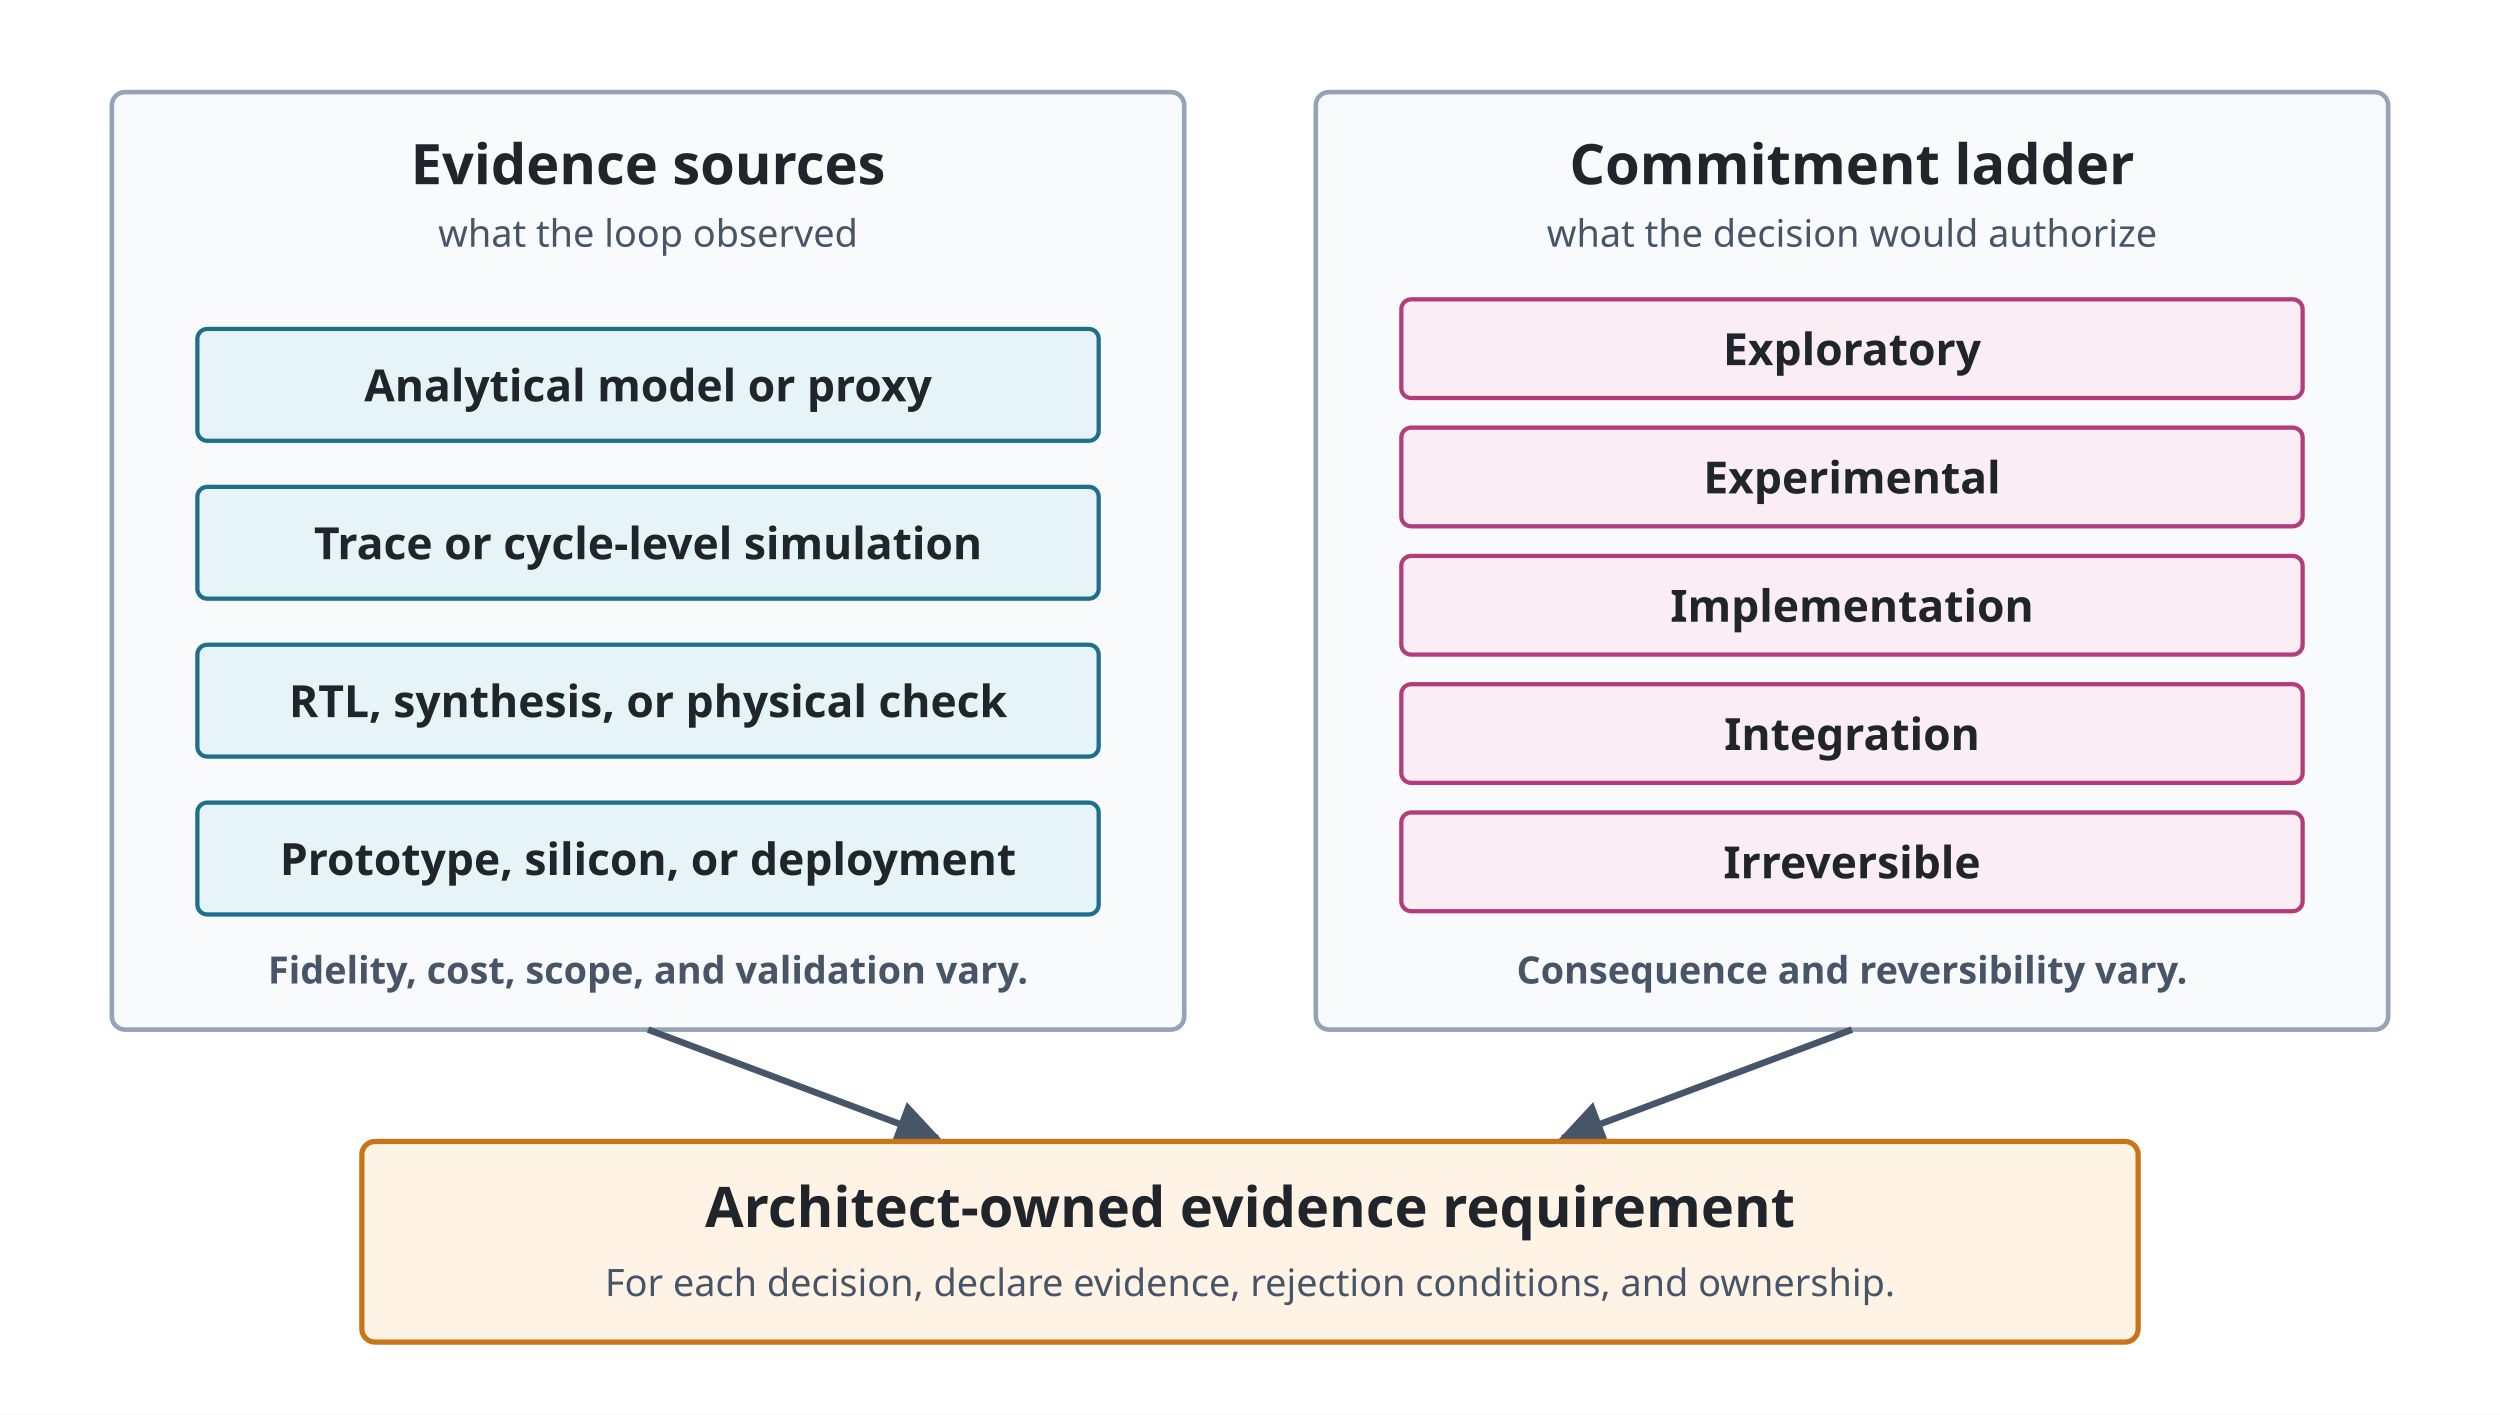
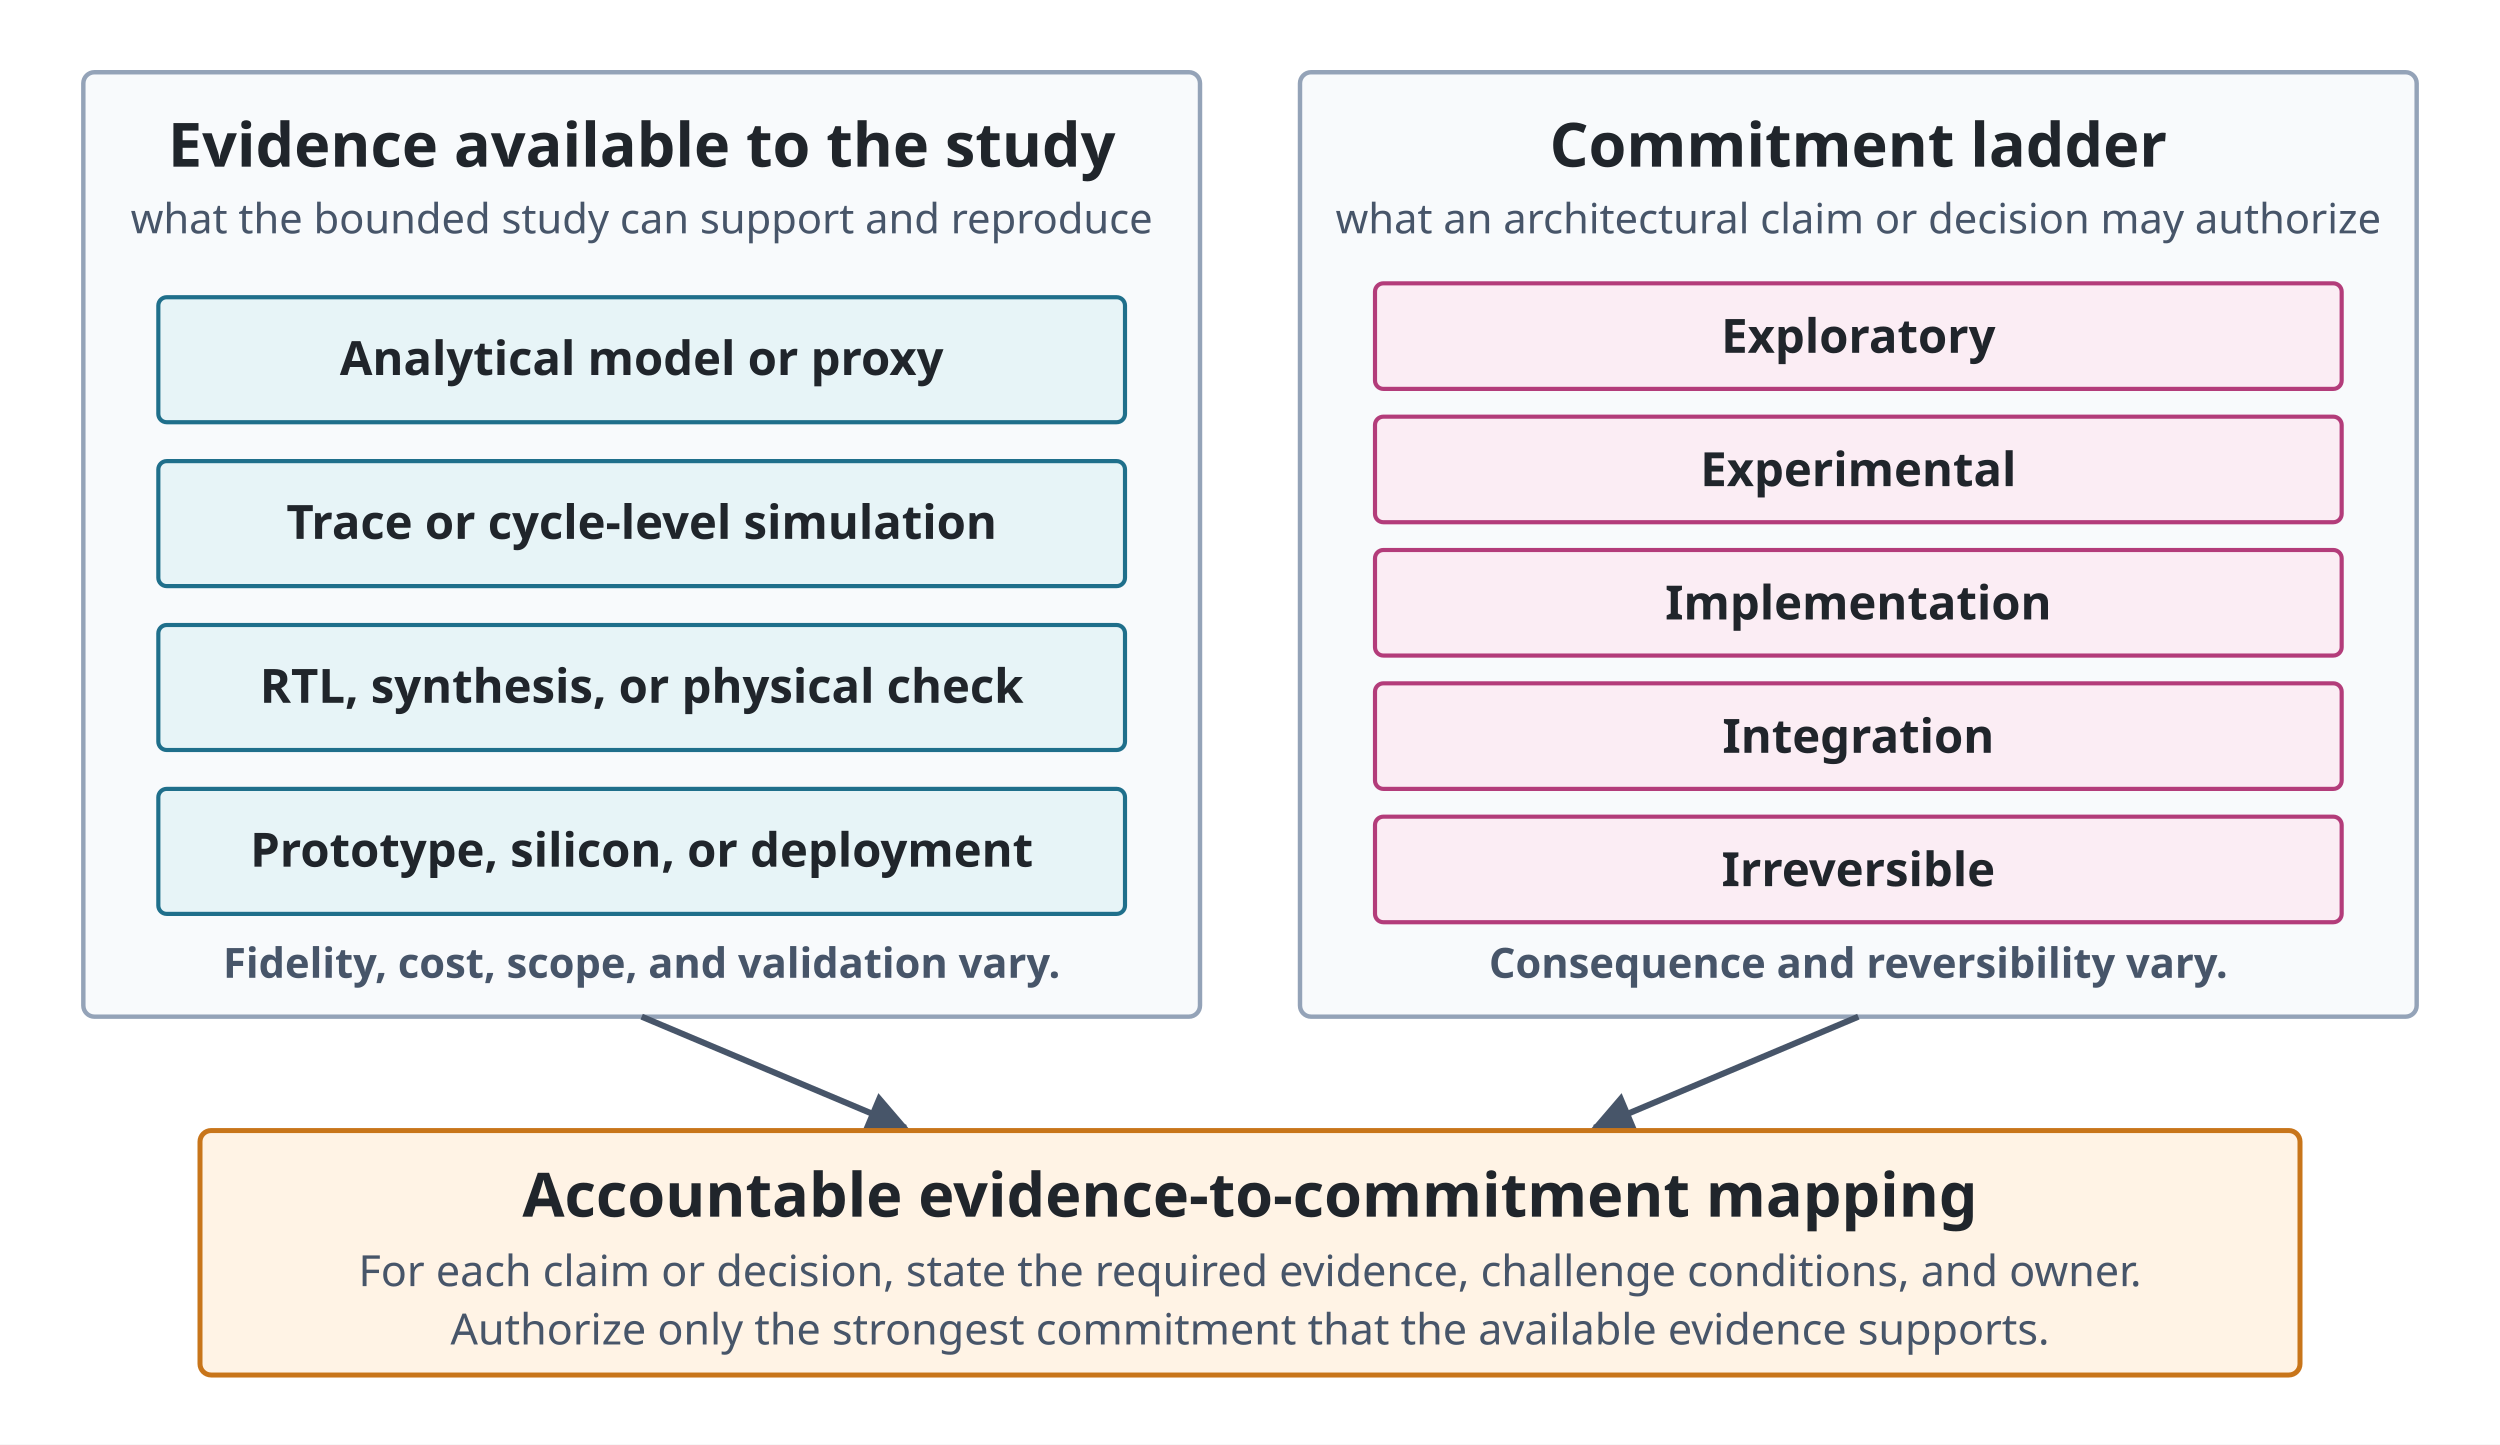
- <svg xmlns="http://www.w3.org/2000/svg" viewBox="0 0 760 430" role="img" aria-labelledby="commitment-title commitment-desc">
+ <svg xmlns="http://www.w3.org/2000/svg" viewBox="0 0 900 520" role="img" aria-labelledby="commitment-title commitment-desc">
  <defs>
    <marker id="arrow" viewBox="0 0 10 10" refX="9" refY="5" markerWidth="7" markerHeight="7" orient="auto">
      <path d="M 0 0 L 10 5 L 0 10 z" fill="#475569" />
    </marker>
    <style>
      .font { font-family: sans-serif; }
-       .panel { fill: #F8FAFC; stroke: #94A3B8; stroke-width: 1.4; }
-       .evidence { fill: #E7F4F7; stroke: #1F6F8B; stroke-width: 1.3; }
-       .decision { fill: #FBEDF4; stroke: #B33C7A; stroke-width: 1.3; }
-       .mapping { fill: #FFF3E5; stroke: #C8751A; stroke-width: 1.6; }
-       .heading { font-size: 17px; font-weight: 700; fill: #20252B; }
-       .label { font-size: 13.5px; font-weight: 700; fill: #20252B; }
-       .body { font-size: 11.5px; fill: #475569; }
-       .note { font-size: 11.5px; font-weight: 700; fill: #475569; }
-       .arrow { stroke: #475569; stroke-width: 2; fill: none; marker-end: url(#arrow); }
+       .panel { fill: #F8FAFC; stroke: #94A3B8; stroke-width: 1.6; }
+       .evidence { fill: #E7F4F7; stroke: #1F6F8B; stroke-width: 1.5; }
+       .decision { fill: #FBEDF4; stroke: #B33C7A; stroke-width: 1.5; }
+       .mapping { fill: #FFF3E5; stroke: #C8751A; stroke-width: 1.8; }
+       .heading { font-size: 22px; font-weight: 700; fill: #20252B; }
+       .label { font-size: 17px; font-weight: 700; fill: #20252B; }
+       .body { font-size: 15px; fill: #475569; }
+       .note { font-size: 15px; font-weight: 700; fill: #475569; }
+       .mapping-body { font-size: 15.5px; fill: #475569; }
+       .arrow { stroke: #475569; stroke-width: 2.2; fill: none; marker-end: url(#arrow); }
    </style>
  </defs>
-   <rect width="760" height="430" fill="#FFFFFF" />
+   <rect width="900" height="520" fill="#FFFFFF" />
  <g class="font">
-     <rect class="panel" x="34" y="28" width="326" height="285" rx="4" />
-     <text class="heading" x="197" y="56" text-anchor="middle">Evidence sources</text>
-     <text class="body" x="197" y="75" text-anchor="middle">what the loop observed</text>
-     <rect class="evidence" x="60" y="100" width="274" height="34" rx="3" />
-     <text class="label" x="197" y="122" text-anchor="middle">Analytical model or proxy</text>
-     <rect class="evidence" x="60" y="148" width="274" height="34" rx="3" />
-     <text class="label" x="197" y="170" text-anchor="middle">Trace or cycle-level simulation</text>
-     <rect class="evidence" x="60" y="196" width="274" height="34" rx="3" />
-     <text class="label" x="197" y="218" text-anchor="middle">RTL, synthesis, or physical check</text>
-     <rect class="evidence" x="60" y="244" width="274" height="34" rx="3" />
-     <text class="label" x="197" y="266" text-anchor="middle">Prototype, silicon, or deployment</text>
-     <text class="note" x="197" y="299" text-anchor="middle">Fidelity, cost, scope, and validation vary.</text>
-     <rect class="panel" x="400" y="28" width="326" height="285" rx="4" />
-     <text class="heading" x="563" y="56" text-anchor="middle">Commitment ladder</text>
-     <text class="body" x="563" y="75" text-anchor="middle">what the decision would authorize</text>
-     <rect class="decision" x="426" y="91" width="274" height="30" rx="3" />
-     <text class="label" x="563" y="111" text-anchor="middle">Exploratory</text>
-     <rect class="decision" x="426" y="130" width="274" height="30" rx="3" />
-     <text class="label" x="563" y="150" text-anchor="middle">Experimental</text>
-     <rect class="decision" x="426" y="169" width="274" height="30" rx="3" />
-     <text class="label" x="563" y="189" text-anchor="middle">Implementation</text>
-     <rect class="decision" x="426" y="208" width="274" height="30" rx="3" />
-     <text class="label" x="563" y="228" text-anchor="middle">Integration</text>
-     <rect class="decision" x="426" y="247" width="274" height="30" rx="3" />
-     <text class="label" x="563" y="267" text-anchor="middle">Irreversible</text>
-     <text class="note" x="563" y="299" text-anchor="middle">Consequence and reversibility vary.</text>
-     <path class="arrow" d="M 197 313 L 285 346" />
-     <path class="arrow" d="M 563 313 L 475 346" />
-     <rect class="mapping" x="110" y="347" width="540" height="61" rx="4" />
-     <text class="heading" x="380" y="373" text-anchor="middle">Architect-owned evidence requirement</text>
-     <text class="body" x="380" y="394" text-anchor="middle">For each decision, declare evidence, rejection conditions, and ownership.</text>
+     <rect class="panel" x="30" y="26" width="402" height="340" rx="4" />
+     <text class="heading" x="231" y="60" text-anchor="middle">Evidence available to the study</text>
+     <text class="body" x="231" y="84" text-anchor="middle">what the bounded study can support and reproduce</text>
+     <rect class="evidence" x="57" y="107" width="348" height="45" rx="3" />
+     <text class="label" x="231" y="135" text-anchor="middle">Analytical model or proxy</text>
+     <rect class="evidence" x="57" y="166" width="348" height="45" rx="3" />
+     <text class="label" x="231" y="194" text-anchor="middle">Trace or cycle-level simulation</text>
+     <rect class="evidence" x="57" y="225" width="348" height="45" rx="3" />
+     <text class="label" x="231" y="253" text-anchor="middle">RTL, synthesis, or physical check</text>
+     <rect class="evidence" x="57" y="284" width="348" height="45" rx="3" />
+     <text class="label" x="231" y="312" text-anchor="middle">Prototype, silicon, or deployment</text>
+     <text class="note" x="231" y="352" text-anchor="middle">Fidelity, cost, scope, and validation vary.</text>
+     <rect class="panel" x="468" y="26" width="402" height="340" rx="4" />
+     <text class="heading" x="669" y="60" text-anchor="middle">Commitment ladder</text>
+     <text class="body" x="669" y="84" text-anchor="middle">what an architectural claim or decision may authorize</text>
+     <rect class="decision" x="495" y="102" width="348" height="38" rx="3" />
+     <text class="label" x="669" y="127" text-anchor="middle">Exploratory</text>
+     <rect class="decision" x="495" y="150" width="348" height="38" rx="3" />
+     <text class="label" x="669" y="175" text-anchor="middle">Experimental</text>
+     <rect class="decision" x="495" y="198" width="348" height="38" rx="3" />
+     <text class="label" x="669" y="223" text-anchor="middle">Implementation</text>
+     <rect class="decision" x="495" y="246" width="348" height="38" rx="3" />
+     <text class="label" x="669" y="271" text-anchor="middle">Integration</text>
+     <rect class="decision" x="495" y="294" width="348" height="38" rx="3" />
+     <text class="label" x="669" y="319" text-anchor="middle">Irreversible</text>
+     <text class="note" x="669" y="352" text-anchor="middle">Consequence and reversibility vary.</text>
+     <path class="arrow" d="M 231 366 L 326 406" />
+     <path class="arrow" d="M 669 366 L 574 406" />
+     <rect class="mapping" x="72" y="407" width="756" height="88" rx="4" />
+     <text class="heading" x="450" y="438" text-anchor="middle">Accountable evidence-to-commitment mapping</text>
+     <text class="mapping-body" x="450" y="463" text-anchor="middle">For each claim or decision, state the required evidence, challenge conditions, and owner.</text>
+     <text class="mapping-body" x="450" y="484" text-anchor="middle">Authorize only the strongest commitment that the available evidence supports.</text>
  </g>
</svg>
